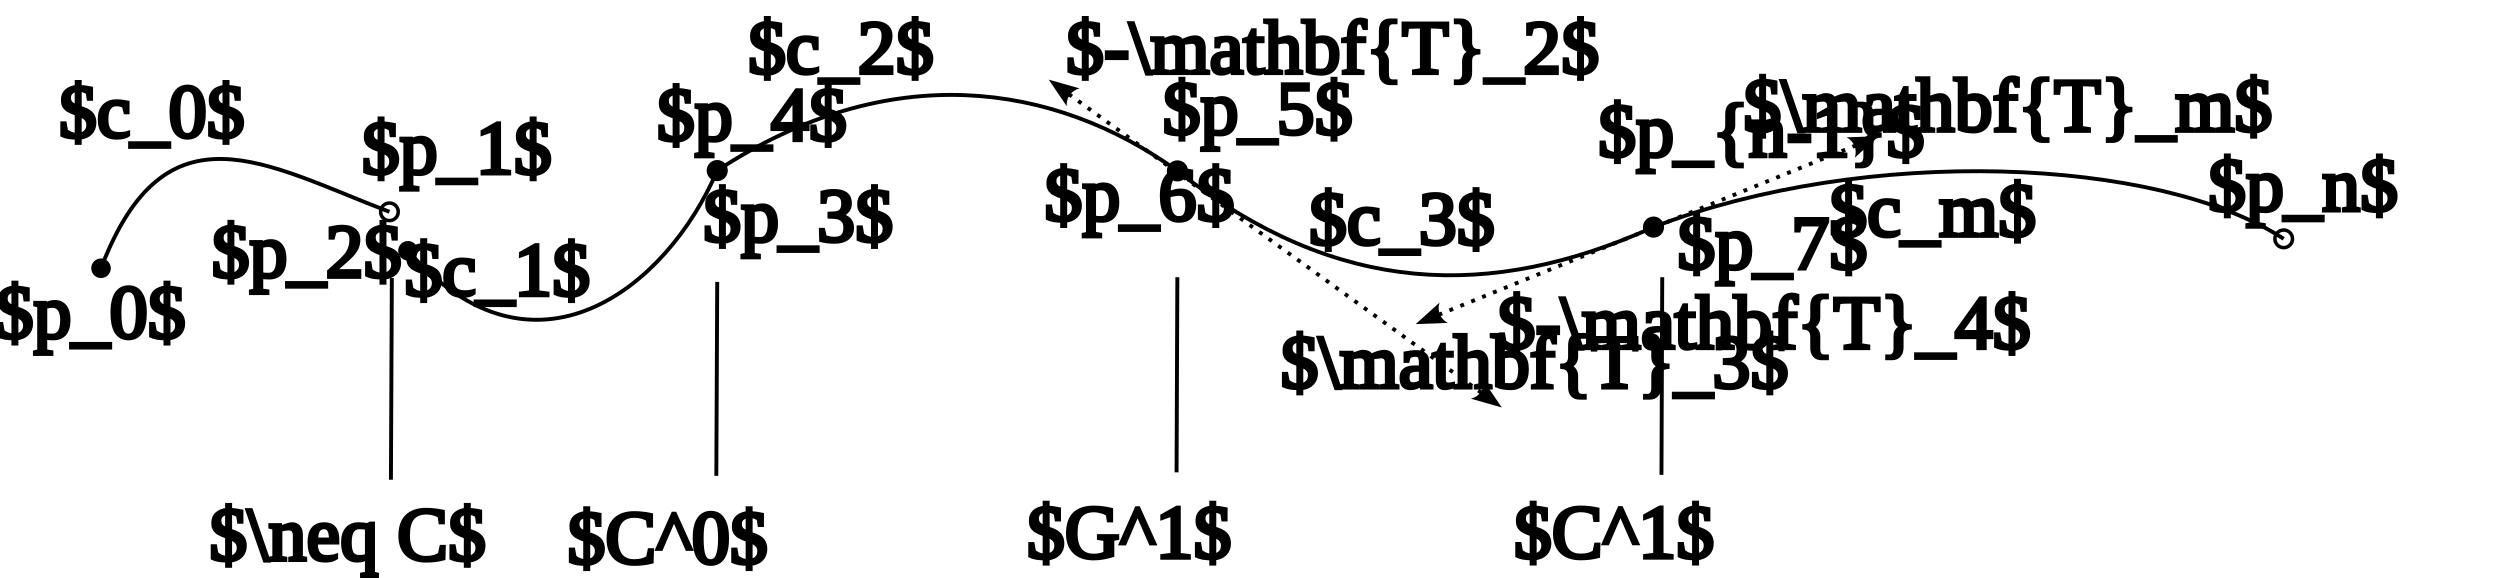
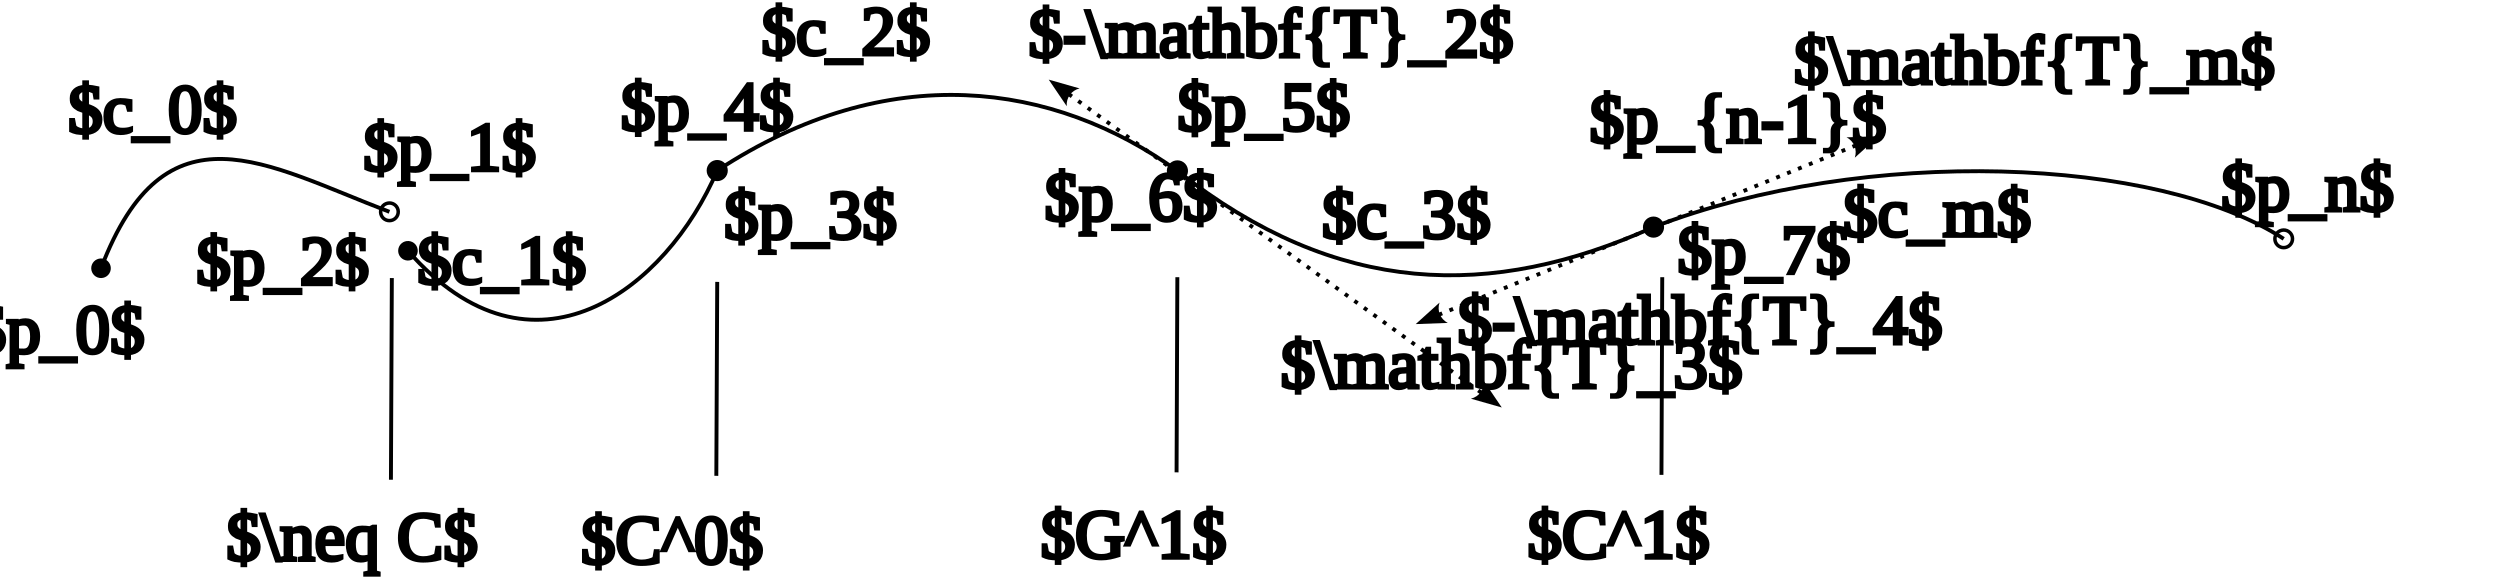
<svg xmlns="http://www.w3.org/2000/svg" width="127.595mm" height="29.489mm" viewBox="0 0 127.595 29.489" version="1.1" id="svg1">
  <defs id="defs1">
    <marker style="overflow:visible" id="marker4" refX="0" refY="0" orient="auto-start-reverse" markerWidth="1" markerHeight="1" viewBox="0 0 1 1" preserveAspectRatio="xMidYMid">
      <path transform="scale(0.7)" d="M -2,-4 9,0 -2,4 c 2,-2.33 2,-5.66 0,-8 z" style="fill:context-stroke;fill-rule:evenodd;stroke:none" id="path4" />
    </marker>
    <marker style="overflow:visible" id="ConcaveTriangle" refX="0" refY="0" orient="auto-start-reverse" markerWidth="1" markerHeight="1" viewBox="0 0 1 1" preserveAspectRatio="xMidYMid">
      <path transform="scale(0.7)" d="M -2,-4 9,0 -2,4 c 2,-2.33 2,-5.66 0,-8 z" style="fill:context-stroke;fill-rule:evenodd;stroke:none" id="path7" />
    </marker>
    <marker style="overflow:visible" id="ColoredDot" refX="0" refY="0" orient="auto" markerWidth="1" markerHeight="1" viewBox="0 0 1 1" preserveAspectRatio="xMidYMid">
      <path transform="scale(0.45)" style="fill:context-fill;fill-rule:evenodd;stroke:context-stroke;stroke-width:2" d="M 5,0 C 5,2.76 2.76,5 0,5 -2.76,5 -5,2.76 -5,0 c 0,-2.76 2.3,-5 5,-5 2.76,0 5,2.24 5,5 z" id="path20" />
    </marker>
    <marker style="overflow:visible" id="Dot" refX="0" refY="0" orient="auto" markerWidth="1" markerHeight="1" viewBox="0 0 1 1" preserveAspectRatio="xMidYMid">
      <path transform="scale(0.5)" style="fill:context-stroke;fill-rule:evenodd;stroke:none" d="M 5,0 C 5,2.76 2.76,5 0,5 -2.76,5 -5,2.76 -5,0 c 0,-2.76 2.3,-5 5,-5 2.76,0 5,2.24 5,5 z" id="path17" />
    </marker>
    <marker style="overflow:visible" id="Dot-7" refX="0" refY="0" orient="auto" markerWidth="1" markerHeight="1" viewBox="0 0 1 1" preserveAspectRatio="xMidYMid">
      <path transform="scale(0.5)" style="fill:context-stroke;fill-rule:evenodd;stroke:none" d="M 5,0 C 5,2.76 2.76,5 0,5 -2.76,5 -5,2.76 -5,0 c 0,-2.76 2.3,-5 5,-5 2.76,0 5,2.24 5,5 z" id="path17-5" />
    </marker>
    <marker style="overflow:visible" id="ColoredDot-3" refX="0" refY="0" orient="auto" markerWidth="1" markerHeight="1" viewBox="0 0 1 1" preserveAspectRatio="xMidYMid">
      <path transform="scale(0.45)" style="fill:context-fill;fill-rule:evenodd;stroke:context-stroke;stroke-width:2" d="M 5,0 C 5,2.76 2.76,5 0,5 -2.76,5 -5,2.76 -5,0 c 0,-2.76 2.3,-5 5,-5 2.76,0 5,2.24 5,5 z" id="path20-5" />
    </marker>
    <marker style="overflow:visible" id="Dot-7-2" refX="0" refY="0" orient="auto" markerWidth="1" markerHeight="1" viewBox="0 0 1 1" preserveAspectRatio="xMidYMid">
      <path transform="scale(0.5)" style="fill:context-stroke;fill-rule:evenodd;stroke:none" d="M 5,0 C 5,2.76 2.76,5 0,5 -2.76,5 -5,2.76 -5,0 c 0,-2.76 2.3,-5 5,-5 2.76,0 5,2.24 5,5 z" id="path17-5-6" />
    </marker>
    <marker style="overflow:visible" id="ColoredDot-3-1" refX="0" refY="0" orient="auto" markerWidth="1" markerHeight="1" viewBox="0 0 1 1" preserveAspectRatio="xMidYMid">
      <path transform="scale(0.45)" style="fill:context-fill;fill-rule:evenodd;stroke:context-stroke;stroke-width:2" d="M 5,0 C 5,2.76 2.76,5 0,5 -2.76,5 -5,2.76 -5,0 c 0,-2.76 2.3,-5 5,-5 2.76,0 5,2.24 5,5 z" id="path20-5-8" />
    </marker>
    <marker style="overflow:visible" id="Dot-7-2-2" refX="0" refY="0" orient="auto" markerWidth="1" markerHeight="1" viewBox="0 0 1 1" preserveAspectRatio="xMidYMid">
      <path transform="scale(0.5)" style="fill:context-stroke;fill-rule:evenodd;stroke:none" d="M 5,0 C 5,2.76 2.76,5 0,5 -2.76,5 -5,2.76 -5,0 c 0,-2.76 2.3,-5 5,-5 2.76,0 5,2.24 5,5 z" id="path17-5-6-3" />
    </marker>
    <marker style="overflow:visible" id="ColoredDot-3-1-7" refX="0" refY="0" orient="auto" markerWidth="1" markerHeight="1" viewBox="0 0 1 1" preserveAspectRatio="xMidYMid">
      <path transform="scale(0.45)" style="fill:context-fill;fill-rule:evenodd;stroke:context-stroke;stroke-width:2" d="M 5,0 C 5,2.76 2.76,5 0,5 -2.76,5 -5,2.76 -5,0 c 0,-2.76 2.3,-5 5,-5 2.76,0 5,2.24 5,5 z" id="path20-5-8-5" />
    </marker>
    <marker style="overflow:visible" id="Dot-7-2-2-9" refX="0" refY="0" orient="auto" markerWidth="1" markerHeight="1" viewBox="0 0 1 1" preserveAspectRatio="xMidYMid">
      <path transform="scale(0.5)" style="fill:context-stroke;fill-rule:evenodd;stroke:none" d="M 5,0 C 5,2.76 2.76,5 0,5 -2.76,5 -5,2.76 -5,0 c 0,-2.76 2.3,-5 5,-5 2.76,0 5,2.24 5,5 z" id="path17-5-6-3-4" />
    </marker>
    <marker style="overflow:visible" id="ColoredDot-3-1-7-9" refX="0" refY="0" orient="auto" markerWidth="1" markerHeight="1" viewBox="0 0 1 1" preserveAspectRatio="xMidYMid">
      <path transform="scale(0.45)" style="fill:context-fill;fill-rule:evenodd;stroke:context-stroke;stroke-width:2" d="M 5,0 C 5,2.76 2.76,5 0,5 -2.76,5 -5,2.76 -5,0 c 0,-2.76 2.3,-5 5,-5 2.76,0 5,2.24 5,5 z" id="path20-5-8-5-0" />
    </marker>
    <marker style="overflow:visible" id="ConcaveTriangle-1" refX="0" refY="0" orient="auto-start-reverse" markerWidth="1" markerHeight="1" viewBox="0 0 1 1" preserveAspectRatio="xMidYMid">
      <path transform="scale(0.7)" d="M -2,-4 9,0 -2,4 c 2,-2.33 2,-5.66 0,-8 z" style="fill:context-stroke;fill-rule:evenodd;stroke:none" id="path7-1" />
    </marker>
    <marker style="overflow:visible" id="marker4-5" refX="0" refY="0" orient="auto-start-reverse" markerWidth="1" markerHeight="1" viewBox="0 0 1 1" preserveAspectRatio="xMidYMid">
      <path transform="scale(0.7)" d="M -2,-4 9,0 -2,4 c 2,-2.33 2,-5.66 0,-8 z" style="fill:context-stroke;fill-rule:evenodd;stroke:none" id="path4-9" />
    </marker>
  </defs>
  <g id="layer1" transform="translate(-2.383455,-8.933505)">
    <path style="fill:#000000;fill-opacity:0;stroke:#000000;stroke-width:0.2;stroke-miterlimit:3;stroke-dasharray:none;stroke-opacity:1;marker-start:url(#Dot);marker-end:url(#ColoredDot);paint-order:normal" d="M 7.539,22.625 C 10.824,14.005 15.941,17.333 22.259,19.744" id="path1" />
    <path style="fill:#000000;fill-opacity:0;stroke:#000000;stroke-width:0.2;stroke-miterlimit:3;stroke-dasharray:none;stroke-opacity:1;marker-start:url(#Dot-7);marker-end:url(#ColoredDot-3);paint-order:normal" d="m 23.205,21.732 c 6.37,7.285 13.202,1.953 15.784,-4.093" id="path1-2" />
    <path style="fill:#000000;fill-opacity:0;stroke:#000000;stroke-width:0.2;stroke-miterlimit:3;stroke-dasharray:none;stroke-opacity:1;marker-start:url(#Dot-7-2);marker-end:url(#ColoredDot-3-1);paint-order:normal" d="m 38.989,17.64 c 8.751,-5.745 17.168,-4.523 23.487,0.015" id="path1-2-9" />
    <path style="fill:#000000;fill-opacity:0;stroke:#000000;stroke-width:0.2;stroke-miterlimit:3;stroke-dasharray:none;stroke-opacity:1;marker-start:url(#Dot-7-2-2);marker-end:url(#ColoredDot-3-1-7);paint-order:normal" d="m 62.476,17.655 c 8.166,6.439 16.016,6.587 24.299,2.87" id="path1-2-9-2" />
    <path style="fill:#000000;fill-opacity:0;stroke:#000000;stroke-width:0.2;stroke-miterlimit:3;stroke-dasharray:none;stroke-opacity:1;marker-start:url(#Dot-7-2-2-9);marker-end:url(#ColoredDot-3-1-7-9);paint-order:normal" d="M 86.775,20.525 C 97.607,16.347 112.527,16.935 118.939,21.123" id="path1-2-9-2-1" />
-     <text xml:space="preserve" style="font-size:3.881px;fill:#000000;fill-opacity:1;stroke:#000000;stroke-width:0.2;stroke-miterlimit:3;stroke-dasharray:none;stroke-opacity:1;paint-order:normal" x="2.161" y="26.173" id="text2">
-       <tspan id="tspan2" style="font-size:3.881px;fill:#000000;fill-opacity:1;stroke-width:0.2" x="2.161" y="26.173">$p_0$</tspan>
+     <text xml:space="preserve" style="font-size:3.528px;text-align:center;text-anchor:middle;fill:#000000;fill-opacity:1;stroke:#000000;stroke-width:0.2;stroke-miterlimit:3;stroke-dasharray:none;stroke-opacity:1;paint-order:normal" x="7.557" y="26.934" id="text2">
+       <tspan id="tspan2" style="font-size:3.528px;text-align:center;text-anchor:middle;fill:#000000;fill-opacity:1;stroke-width:0.2" x="7.557" y="26.934">$p_0$</tspan>
    </text>
-     <text xml:space="preserve" style="font-size:3.881px;fill:#000000;fill-opacity:1;stroke:#000000;stroke-width:0.2;stroke-miterlimit:3;stroke-dasharray:none;stroke-opacity:1;paint-order:normal" x="20.848" y="17.79" id="text2-78">
-       <tspan id="tspan2-4" style="font-size:3.881px;fill:#000000;fill-opacity:1;stroke-width:0.2" x="20.848" y="17.79">$p_1$</tspan>
+     <text xml:space="preserve" style="font-size:3.528px;fill:#000000;fill-opacity:1;stroke:#000000;stroke-width:0.2;stroke-miterlimit:3;stroke-dasharray:none;stroke-opacity:1;paint-order:normal" x="20.918" y="17.626" id="text2-78">
+       <tspan id="tspan2-4" style="font-size:3.528px;fill:#000000;fill-opacity:1;stroke-width:0.2" x="20.918" y="17.626">$p_1$</tspan>
    </text>
-     <text xml:space="preserve" style="font-size:3.881px;fill:#000000;fill-opacity:1;stroke:#000000;stroke-width:0.2;stroke-miterlimit:3;stroke-dasharray:none;stroke-opacity:1;paint-order:normal" x="38.268" y="21.243" id="text2-78-2">
-       <tspan id="tspan2-4-0" style="font-size:3.881px;fill:#000000;fill-opacity:1;stroke-width:0.2" x="38.268" y="21.243">$p_3$</tspan>
+     <text xml:space="preserve" style="font-size:3.528px;fill:#000000;fill-opacity:1;stroke:#000000;stroke-width:0.2;stroke-miterlimit:3;stroke-dasharray:none;stroke-opacity:1;paint-order:normal" x="39.336" y="21.103" id="text2-78-2">
+       <tspan id="tspan2-4-0" style="font-size:3.528px;fill:#000000;fill-opacity:1;stroke-width:0.2" x="39.336" y="21.103">$p_3$</tspan>
    </text>
-     <text xml:space="preserve" style="font-size:3.881px;text-align:center;text-anchor:middle;fill:#000000;fill-opacity:1;stroke:#000000;stroke-width:0.2;stroke-miterlimit:3;stroke-dasharray:none;stroke-opacity:1;paint-order:normal" x="20.462" y="23.069" id="text2-78-6">
-       <tspan id="tspan2-4-1" style="font-size:3.881px;text-align:center;text-anchor:middle;fill:#000000;fill-opacity:1;stroke-width:0.2" x="20.462" y="23.069">$p_2$</tspan>
+     <text xml:space="preserve" style="font-size:3.528px;text-align:center;text-anchor:middle;fill:#000000;fill-opacity:1;stroke:#000000;stroke-width:0.2;stroke-miterlimit:3;stroke-dasharray:none;stroke-opacity:1;paint-order:normal" x="19.012" y="23.443" id="text2-78-6">
+       <tspan id="tspan2-4-1" style="font-size:3.528px;text-align:center;text-anchor:middle;fill:#000000;fill-opacity:1;stroke-width:0.2" x="19.012" y="23.443">$p_2$</tspan>
    </text>
-     <text xml:space="preserve" style="font-size:3.881px;text-align:center;text-anchor:middle;fill:#000000;fill-opacity:1;stroke:#000000;stroke-width:0.2;stroke-miterlimit:3;stroke-dasharray:none;stroke-opacity:1;paint-order:normal" x="22.556" y="37.515" id="text2-78-6-0">
-       <tspan id="tspan2-4-1-6" style="font-size:3.881px;text-align:center;text-anchor:middle;fill:#000000;fill-opacity:1;stroke-width:0.2" x="22.556" y="37.515">$\neq C$</tspan>
+     <text xml:space="preserve" style="font-size:3.528px;text-align:center;text-anchor:middle;fill:#000000;fill-opacity:1;stroke:#000000;stroke-width:0.2;stroke-miterlimit:3;stroke-dasharray:none;stroke-opacity:1;paint-order:normal" x="22.556" y="37.515" id="text2-78-6-0">
+       <tspan id="tspan2-4-1-6" style="font-size:3.528px;text-align:center;text-anchor:middle;fill:#000000;fill-opacity:1;stroke-width:0.2" x="22.556" y="37.515">$\neq C$</tspan>
    </text>
-     <text xml:space="preserve" style="font-size:3.881px;text-align:center;text-anchor:middle;fill:#000000;fill-opacity:1;stroke:#000000;stroke-width:0.2;stroke-miterlimit:3;stroke-dasharray:none;stroke-opacity:1;paint-order:normal" x="12.558" y="15.931" id="text2-7">
-       <tspan id="tspan2-3" style="font-size:3.881px;text-align:center;text-anchor:middle;fill:#000000;fill-opacity:1;stroke-width:0.2" x="12.558" y="15.931">$c_0$</tspan>
+     <text xml:space="preserve" style="font-size:3.528px;text-align:center;text-anchor:middle;fill:#000000;fill-opacity:1;stroke:#000000;stroke-width:0.2;stroke-miterlimit:3;stroke-dasharray:none;stroke-opacity:1;paint-order:normal" x="12.371" y="15.697" id="text2-7">
+       <tspan id="tspan2-3" style="font-size:3.528px;text-align:center;text-anchor:middle;fill:#000000;fill-opacity:1;stroke-width:0.2" x="12.371" y="15.697">$c_0$</tspan>
    </text>
-     <text xml:space="preserve" style="font-size:3.881px;text-align:center;text-anchor:middle;fill:#000000;fill-opacity:1;stroke:#000000;stroke-width:0.2;stroke-miterlimit:3;stroke-dasharray:none;stroke-opacity:1;paint-order:normal" x="30.194" y="24.005" id="text2-7-9">
-       <tspan id="tspan2-3-3" style="font-size:3.881px;text-align:center;text-anchor:middle;fill:#000000;fill-opacity:1;stroke-width:0.2" x="30.194" y="24.005">$c_1$</tspan>
+     <text xml:space="preserve" style="font-size:3.528px;text-align:center;text-anchor:middle;fill:#000000;fill-opacity:1;stroke:#000000;stroke-width:0.2;stroke-miterlimit:3;stroke-dasharray:none;stroke-opacity:1;paint-order:normal" x="30.194" y="23.397" id="text2-7-9">
+       <tspan id="tspan2-3-3" style="font-size:3.528px;text-align:center;text-anchor:middle;fill:#000000;fill-opacity:1;stroke-width:0.2" x="30.194" y="23.397">$c_1$</tspan>
    </text>
-     <text xml:space="preserve" style="font-size:3.881px;text-align:center;text-anchor:middle;fill:#000000;fill-opacity:1;stroke:#000000;stroke-width:0.2;stroke-miterlimit:3;stroke-dasharray:none;stroke-opacity:1;paint-order:normal" x="47.733" y="12.665" id="text2-7-9-6">
-       <tspan id="tspan2-3-3-9" style="font-size:3.881px;text-align:center;text-anchor:middle;fill:#000000;fill-opacity:1;stroke-width:0.2" x="47.733" y="12.665">$c_2$</tspan>
+     <text xml:space="preserve" style="font-size:3.528px;text-align:center;text-anchor:middle;fill:#000000;fill-opacity:1;stroke:#000000;stroke-width:0.2;stroke-miterlimit:3;stroke-dasharray:none;stroke-opacity:1;paint-order:normal" x="47.756" y="11.714" id="text2-7-9-6">
+       <tspan id="tspan2-3-3-9" style="font-size:3.528px;text-align:center;text-anchor:middle;fill:#000000;fill-opacity:1;stroke-width:0.2" x="47.756" y="11.714">$c_2$</tspan>
    </text>
-     <text xml:space="preserve" style="font-size:3.881px;fill:#000000;fill-opacity:1;stroke:#000000;stroke-width:0.2;stroke-miterlimit:3;stroke-dasharray:none;stroke-opacity:1;paint-order:normal" x="35.905" y="16.085" id="text2-78-2-5">
-       <tspan id="tspan2-4-0-4" style="font-size:3.881px;fill:#000000;fill-opacity:1;stroke-width:0.2" x="35.905" y="16.085">$p_4$</tspan>
+     <text xml:space="preserve" style="font-size:3.528px;fill:#000000;fill-opacity:1;stroke:#000000;stroke-width:0.2;stroke-miterlimit:3;stroke-dasharray:none;stroke-opacity:1;paint-order:normal" x="34.057" y="15.56" id="text2-78-2-5">
+       <tspan id="tspan2-4-0-4" style="font-size:3.528px;fill:#000000;fill-opacity:1;stroke-width:0.2" x="34.057" y="15.56">$p_4$</tspan>
    </text>
-     <text xml:space="preserve" style="font-size:3.881px;fill:#000000;fill-opacity:1;stroke:#000000;stroke-width:0.2;stroke-miterlimit:3;stroke-dasharray:none;stroke-opacity:1;paint-order:normal" x="61.722" y="15.767" id="text2-78-2-5-5">
-       <tspan id="tspan2-4-0-4-2" style="font-size:3.881px;fill:#000000;fill-opacity:1;stroke-width:0.2" x="61.722" y="15.767">$p_5$</tspan>
+     <text xml:space="preserve" style="font-size:3.528px;fill:#000000;fill-opacity:1;stroke:#000000;stroke-width:0.2;stroke-miterlimit:3;stroke-dasharray:none;stroke-opacity:1;paint-order:normal" x="62.47" y="15.58" id="text2-78-2-5-5">
+       <tspan id="tspan2-4-0-4-2" style="font-size:3.528px;fill:#000000;fill-opacity:1;stroke-width:0.2" x="62.47" y="15.58">$p_5$</tspan>
    </text>
-     <text xml:space="preserve" style="font-size:3.881px;fill:#000000;fill-opacity:1;stroke:#000000;stroke-width:0.2;stroke-miterlimit:3;stroke-dasharray:none;stroke-opacity:1;paint-order:normal" x="55.687" y="20.171" id="text2-78-2-5-5-48">
-       <tspan id="tspan2-4-0-4-2-1" style="font-size:3.881px;fill:#000000;fill-opacity:1;stroke-width:0.2" x="55.687" y="20.171">$p_6$</tspan>
+     <text xml:space="preserve" style="font-size:3.528px;fill:#000000;fill-opacity:1;stroke:#000000;stroke-width:0.2;stroke-miterlimit:3;stroke-dasharray:none;stroke-opacity:1;paint-order:normal" x="55.687" y="20.171" id="text2-78-2-5-5-48">
+       <tspan id="tspan2-4-0-4-2-1" style="font-size:3.528px;fill:#000000;fill-opacity:1;stroke-width:0.2" x="55.687" y="20.171">$p_6$</tspan>
    </text>
-     <text xml:space="preserve" style="font-size:3.881px;fill:#000000;fill-opacity:1;stroke:#000000;stroke-width:0.2;stroke-miterlimit:3;stroke-dasharray:none;stroke-opacity:1;paint-order:normal" x="87.994" y="22.641" id="text2-78-2-5-5-48-9">
-       <tspan id="tspan2-4-0-4-2-1-0" style="font-size:3.881px;fill:#000000;fill-opacity:1;stroke-width:0.2" x="87.994" y="22.641">$p_7$</tspan>
+     <text xml:space="preserve" style="font-size:3.528px;fill:#000000;fill-opacity:1;stroke:#000000;stroke-width:0.2;stroke-miterlimit:3;stroke-dasharray:none;stroke-opacity:1;paint-order:normal" x="87.994" y="22.874" id="text2-78-2-5-5-48-9">
+       <tspan id="tspan2-4-0-4-2-1-0" style="font-size:3.528px;fill:#000000;fill-opacity:1;stroke-width:0.2" x="87.994" y="22.874">$p_7$</tspan>
    </text>
-     <text xml:space="preserve" style="font-size:3.881px;fill:#000000;fill-opacity:1;stroke:#000000;stroke-width:0.2;stroke-miterlimit:3;stroke-dasharray:none;stroke-opacity:1;paint-order:normal" x="56.79" y="12.665" id="text2-78-2-5-5-7">
-       <tspan id="tspan2-4-0-4-2-2" style="font-size:3.881px;fill:#000000;fill-opacity:1;stroke-width:0.2" x="56.79" y="12.665">$-\mathbf{T}_2$</tspan>
+     <text xml:space="preserve" style="font-size:3.528px;fill:#000000;fill-opacity:1;stroke:#000000;stroke-width:0.2;stroke-miterlimit:3;stroke-dasharray:none;stroke-opacity:1;paint-order:normal" x="54.873" y="11.823" id="text2-78-2-5-5-7">
+       <tspan id="tspan2-4-0-4-2-2" style="font-size:3.528px;fill:#000000;fill-opacity:1;stroke-width:0.2" x="54.873" y="11.823">$-\mathbf{T}_2$</tspan>
    </text>
-     <text xml:space="preserve" style="font-size:3.881px;fill:#000000;fill-opacity:1;stroke:#000000;stroke-width:0.2;stroke-miterlimit:3;stroke-dasharray:none;stroke-opacity:1;paint-order:normal" x="91.359" y="15.615" id="text2-78-2-5-5-7-5">
-       <tspan id="tspan2-4-0-4-2-2-61" style="font-size:3.881px;fill:#000000;fill-opacity:1;stroke-width:0.2" x="91.359" y="15.615">$\mathbf{T}_m$</tspan>
+     <text xml:space="preserve" style="font-size:3.528px;fill:#000000;fill-opacity:1;stroke:#000000;stroke-width:0.2;stroke-miterlimit:3;stroke-dasharray:none;stroke-opacity:1;paint-order:normal" x="93.932" y="13.199" id="text2-78-2-5-5-7-5">
+       <tspan id="tspan2-4-0-4-2-2-61" style="font-size:3.528px;fill:#000000;fill-opacity:1;stroke-width:0.2" x="93.932" y="13.199">$\mathbf{T}_m$</tspan>
    </text>
-     <text xml:space="preserve" style="font-size:3.881px;fill:#000000;fill-opacity:1;stroke:#000000;stroke-width:0.2;stroke-miterlimit:3;stroke-dasharray:none;stroke-opacity:1;paint-order:normal" x="67.739" y="28.715" id="text2-78-2-5-5-7-0">
-       <tspan id="tspan2-4-0-4-2-2-6" style="font-size:3.881px;fill:#000000;fill-opacity:1;stroke-width:0.2" x="67.739" y="28.715">$\mathbf{T}_3$</tspan>
+     <text xml:space="preserve" style="font-size:3.528px;fill:#000000;fill-opacity:1;stroke:#000000;stroke-width:0.2;stroke-miterlimit:3;stroke-dasharray:none;stroke-opacity:1;paint-order:normal" x="67.739" y="28.715" id="text2-78-2-5-5-7-0">
+       <tspan id="tspan2-4-0-4-2-2-6" style="font-size:3.528px;fill:#000000;fill-opacity:1;stroke-width:0.2" x="67.739" y="28.715">$\mathbf{T}_3$</tspan>
    </text>
-     <text xml:space="preserve" style="font-size:3.881px;fill:#000000;fill-opacity:1;stroke:#000000;stroke-width:0.2;stroke-miterlimit:3;stroke-dasharray:none;stroke-opacity:1;paint-order:normal" x="83.948" y="16.911" id="text2-78-2-5-5-4">
-       <tspan id="tspan2-4-0-4-2-4" style="font-size:3.881px;fill:#000000;fill-opacity:1;stroke-width:0.2" x="83.948" y="16.911">$p_{n-1}$</tspan>
+     <text xml:space="preserve" style="font-size:3.528px;fill:#000000;fill-opacity:1;stroke:#000000;stroke-width:0.2;stroke-miterlimit:3;stroke-dasharray:none;stroke-opacity:1;paint-order:normal" x="83.504" y="16.19" id="text2-78-2-5-5-4">
+       <tspan id="tspan2-4-0-4-2-4" style="font-size:3.528px;fill:#000000;fill-opacity:1;stroke-width:0.2" x="83.504" y="16.19">$p_{n-1}$</tspan>
    </text>
-     <text xml:space="preserve" style="font-size:3.881px;fill:#000000;fill-opacity:1;stroke:#000000;stroke-width:0.2;stroke-miterlimit:3;stroke-dasharray:none;stroke-opacity:1;paint-order:normal" x="122.357" y="19.679" id="text2-78-2-5-5-4-3">
-       <tspan id="tspan2-4-0-4-2-4-1" style="font-size:3.881px;text-align:center;text-anchor:middle;fill:#000000;fill-opacity:1;stroke-width:0.2" x="122.357" y="19.679">$p_n$</tspan>
+     <text xml:space="preserve" style="font-size:3.528px;fill:#000000;fill-opacity:1;stroke:#000000;stroke-width:0.2;stroke-miterlimit:3;stroke-dasharray:none;stroke-opacity:1;paint-order:normal" x="122.357" y="19.679" id="text2-78-2-5-5-4-3">
+       <tspan id="tspan2-4-0-4-2-4-1" style="font-size:3.528px;text-align:center;text-anchor:middle;fill:#000000;fill-opacity:1;stroke-width:0.2" x="122.357" y="19.679">$p_n$</tspan>
    </text>
-     <text xml:space="preserve" style="font-size:3.881px;fill:#000000;fill-opacity:1;stroke:#000000;stroke-width:0.2;stroke-miterlimit:3;stroke-dasharray:none;stroke-opacity:1;paint-order:normal" x="103.453" y="20.974" id="text2-78-2-5-5-4-8">
-       <tspan id="tspan2-4-0-4-2-4-6" style="font-size:3.881px;text-align:center;text-anchor:middle;fill:#000000;fill-opacity:1;stroke-width:0.2" x="103.453" y="20.974">$c_m$</tspan>
+     <text xml:space="preserve" style="font-size:3.528px;fill:#000000;fill-opacity:1;stroke:#000000;stroke-width:0.2;stroke-miterlimit:3;stroke-dasharray:none;stroke-opacity:1;paint-order:normal" x="103.453" y="20.974" id="text2-78-2-5-5-4-8">
+       <tspan id="tspan2-4-0-4-2-4-6" style="font-size:3.528px;text-align:center;text-anchor:middle;fill:#000000;fill-opacity:1;stroke-width:0.2" x="103.453" y="20.974">$c_m$</tspan>
    </text>
-     <text xml:space="preserve" style="font-size:3.881px;fill:#000000;fill-opacity:1;stroke:#000000;stroke-width:0.2;stroke-miterlimit:3;stroke-dasharray:none;stroke-opacity:1;paint-order:normal" x="76.361" y="21.399" id="text2-78-2-5-5-4-8-0">
-       <tspan id="tspan2-4-0-4-2-4-6-9" style="font-size:3.881px;text-align:center;text-anchor:middle;fill:#000000;fill-opacity:1;stroke-width:0.2" x="76.361" y="21.399">$c_3$</tspan>
+     <text xml:space="preserve" style="font-size:3.528px;fill:#000000;fill-opacity:1;stroke:#000000;stroke-width:0.2;stroke-miterlimit:3;stroke-dasharray:none;stroke-opacity:1;paint-order:normal" x="76.361" y="21.071" id="text2-78-2-5-5-4-8-0">
+       <tspan id="tspan2-4-0-4-2-4-6-9" style="font-size:3.528px;text-align:center;text-anchor:middle;fill:#000000;fill-opacity:1;stroke-width:0.2" x="76.361" y="21.071">$c_3$</tspan>
    </text>
    <path style="fill:#000000;fill-opacity:1;stroke:#000000;stroke-width:0.2;stroke-miterlimit:3;stroke-dasharray:none;stroke-opacity:1;paint-order:normal" d="m 22.336,33.417 c 0.046,-10.293 0.046,-10.293 0.046,-10.293" id="path2" />
-     <text xml:space="preserve" style="font-size:3.881px;text-align:center;text-anchor:middle;fill:#000000;fill-opacity:1;stroke:#000000;stroke-width:0.2;stroke-miterlimit:3;stroke-dasharray:none;stroke-opacity:1;paint-order:normal" x="38.886" y="37.686" id="text2-78-6-0-6">
-       <tspan id="tspan2-4-1-6-6" style="font-size:3.881px;text-align:center;text-anchor:middle;fill:#000000;fill-opacity:1;stroke-width:0.2" x="38.886" y="37.686">$C^0$</tspan>
+     <text xml:space="preserve" style="font-size:3.528px;text-align:center;text-anchor:middle;fill:#000000;fill-opacity:1;stroke:#000000;stroke-width:0.2;stroke-miterlimit:3;stroke-dasharray:none;stroke-opacity:1;paint-order:normal" x="38.886" y="37.686" id="text2-78-6-0-6">
+       <tspan id="tspan2-4-1-6-6" style="font-size:3.528px;text-align:center;text-anchor:middle;fill:#000000;fill-opacity:1;stroke-width:0.2" x="38.886" y="37.686">$C^0$</tspan>
    </text>
    <path style="fill:#000000;fill-opacity:1;stroke:#000000;stroke-width:0.2;stroke-miterlimit:3;stroke-dasharray:none;stroke-opacity:1;paint-order:normal" d="m 38.943,33.219 c 0.046,-9.898 0.046,-9.898 0.046,-9.898" id="path2-4" />
-     <text xml:space="preserve" style="font-size:3.881px;text-align:center;text-anchor:middle;fill:#000000;fill-opacity:1;stroke:#000000;stroke-width:0.2;stroke-miterlimit:3;stroke-dasharray:none;stroke-opacity:1;paint-order:normal" x="62.443" y="37.402" id="text2-78-6-0-6-4">
-       <tspan id="tspan2-4-1-6-6-8" style="font-size:3.881px;text-align:center;text-anchor:middle;fill:#000000;fill-opacity:1;stroke-width:0.2" x="62.443" y="37.402">$G^1$</tspan>
+     <text xml:space="preserve" style="font-size:3.528px;text-align:center;text-anchor:middle;fill:#000000;fill-opacity:1;stroke:#000000;stroke-width:0.2;stroke-miterlimit:3;stroke-dasharray:none;stroke-opacity:1;paint-order:normal" x="62.443" y="37.402" id="text2-78-6-0-6-4">
+       <tspan id="tspan2-4-1-6-6-8" style="font-size:3.528px;text-align:center;text-anchor:middle;fill:#000000;fill-opacity:1;stroke-width:0.2" x="62.443" y="37.402">$G^1$</tspan>
    </text>
    <path style="fill:#000000;fill-opacity:1;stroke:#000000;stroke-width:0.2;stroke-miterlimit:3;stroke-dasharray:none;stroke-opacity:1;paint-order:normal" d="m 62.433,33.042 c 0.04,-9.961 0.04,-9.961 0.04,-9.961" id="path2-4-7" />
-     <text xml:space="preserve" style="font-size:3.881px;text-align:center;text-anchor:middle;fill:#000000;fill-opacity:1;stroke:#000000;stroke-width:0.2;stroke-miterlimit:3;stroke-dasharray:none;stroke-opacity:1;paint-order:normal" x="87.192" y="37.401" id="text2-78-6-0-6-4-8">
-       <tspan id="tspan2-4-1-6-6-8-4" style="font-size:3.881px;text-align:center;text-anchor:middle;fill:#000000;fill-opacity:1;stroke-width:0.2" x="87.192" y="37.401">$C^1$</tspan>
+     <text xml:space="preserve" style="font-size:3.528px;text-align:center;text-anchor:middle;fill:#000000;fill-opacity:1;stroke:#000000;stroke-width:0.2;stroke-miterlimit:3;stroke-dasharray:none;stroke-opacity:1;paint-order:normal" x="87.192" y="37.401" id="text2-78-6-0-6-4-8">
+       <tspan id="tspan2-4-1-6-6-8-4" style="font-size:3.528px;text-align:center;text-anchor:middle;fill:#000000;fill-opacity:1;stroke-width:0.2" x="87.192" y="37.401">$C^1$</tspan>
    </text>
    <path style="fill:#000000;fill-opacity:1;stroke:#000000;stroke-width:0.2;stroke-miterlimit:3;stroke-dasharray:none;stroke-opacity:1;paint-order:normal" d="m 87.181,33.169 c 0.04,-10.089 0.04,-10.089 0.04,-10.089" id="path2-4-7-8" />
    <path style="fill:#000000;fill-opacity:1;stroke:#000000;stroke-width:0.2;stroke-miterlimit:3;stroke-dasharray:0.2, 0.4;stroke-dashoffset:0;stroke-opacity:1;marker-start:url(#ConcaveTriangle);marker-end:url(#marker4);paint-order:normal" d="M 56.929,13.736 C 78.01,28.992 78.01,28.992 78.01,28.992" id="path3" />
    <path style="fill:#000000;fill-opacity:1;stroke:#000000;stroke-width:0.2;stroke-miterlimit:3;stroke-dasharray:0.2, 0.4;stroke-dashoffset:0;stroke-opacity:1;marker-start:url(#ConcaveTriangle-1);marker-end:url(#marker4-5);paint-order:normal" d="M 75.805,25.001 C 97.098,16.357 97.098,16.357 97.098,16.357" id="path3-7" />
-     <text xml:space="preserve" style="font-size:3.881px;fill:#000000;fill-opacity:1;stroke:#000000;stroke-width:0.2;stroke-miterlimit:3;stroke-dasharray:none;stroke-opacity:1;paint-order:normal" x="78.808" y="26.704" id="text2-78-2-5-5-7-0-6">
-       <tspan id="tspan2-4-0-4-2-2-6-5" style="font-size:3.881px;fill:#000000;fill-opacity:1;stroke-width:0.2" x="78.808" y="26.704">$-\mathbf{T}_4$</tspan>
+     <text xml:space="preserve" style="font-size:3.528px;fill:#000000;fill-opacity:1;stroke:#000000;stroke-width:0.2;stroke-miterlimit:3;stroke-dasharray:none;stroke-opacity:1;paint-order:normal" x="76.774" y="26.47" id="text2-78-2-5-5-7-0-6">
+       <tspan id="tspan2-4-0-4-2-2-6-5" style="font-size:3.528px;fill:#000000;fill-opacity:1;stroke-width:0.2" x="76.774" y="26.47">$-\mathbf{T}_4$</tspan>
    </text>
  </g>
</svg>
